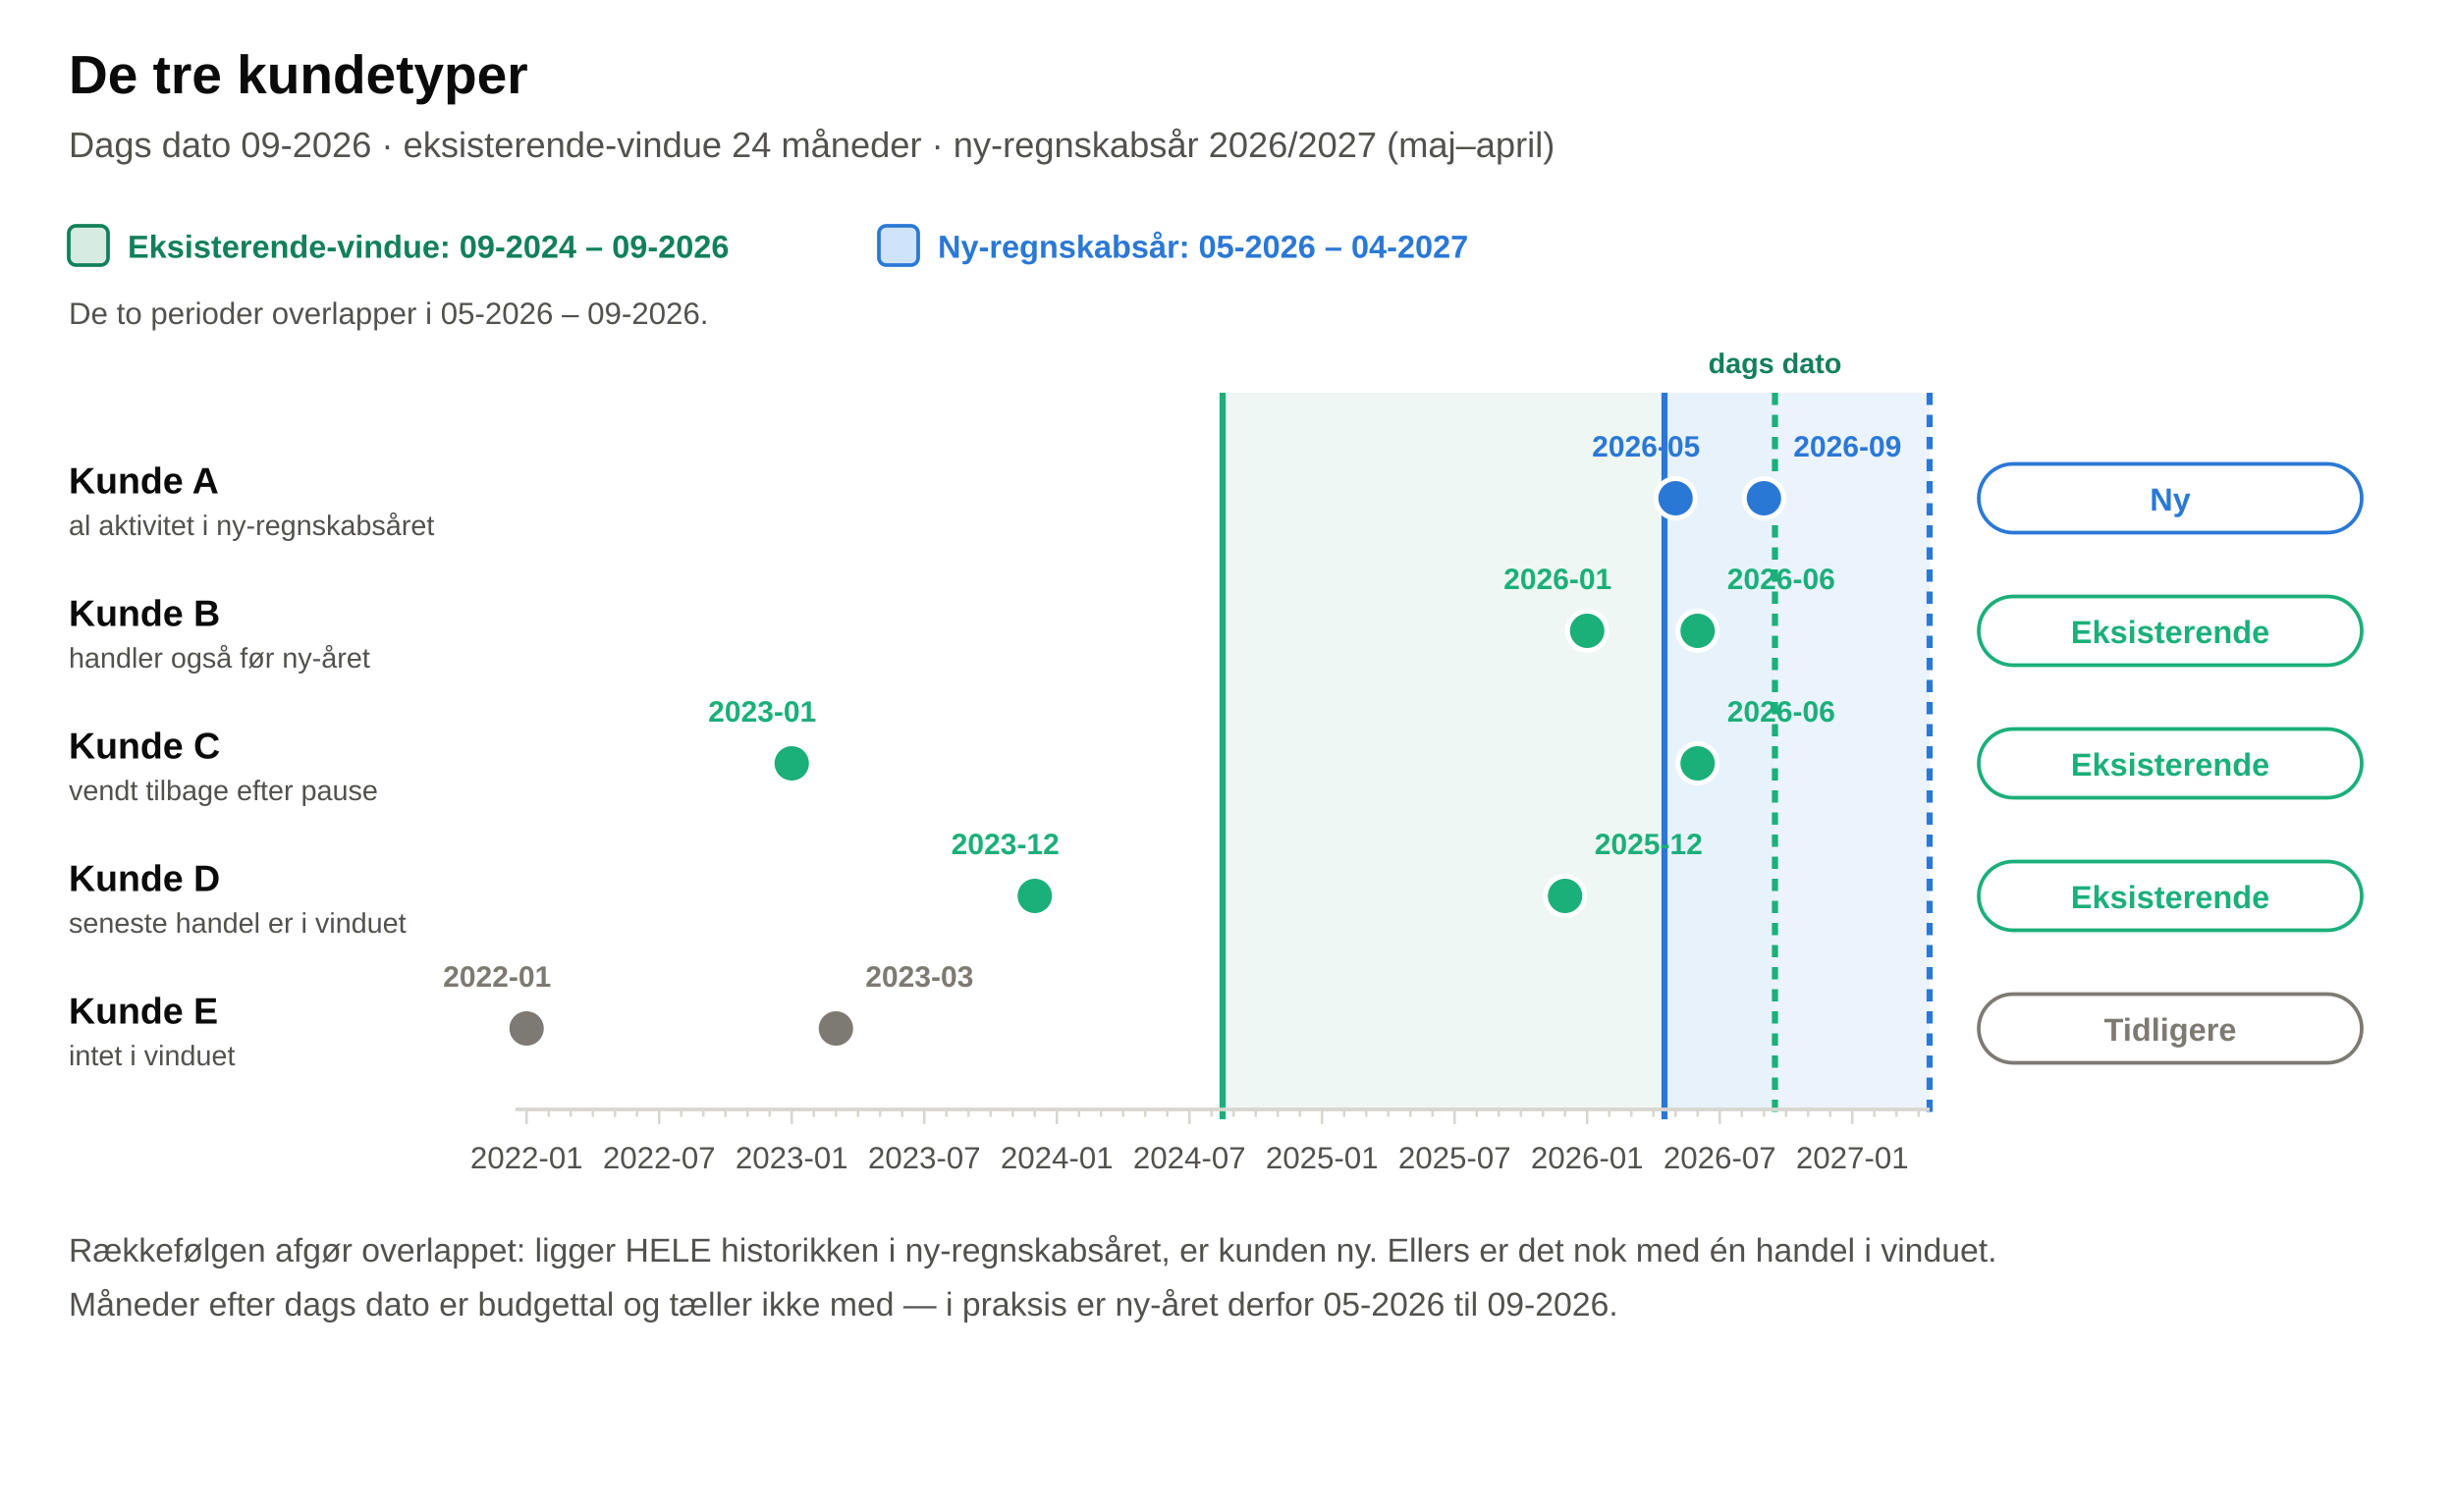
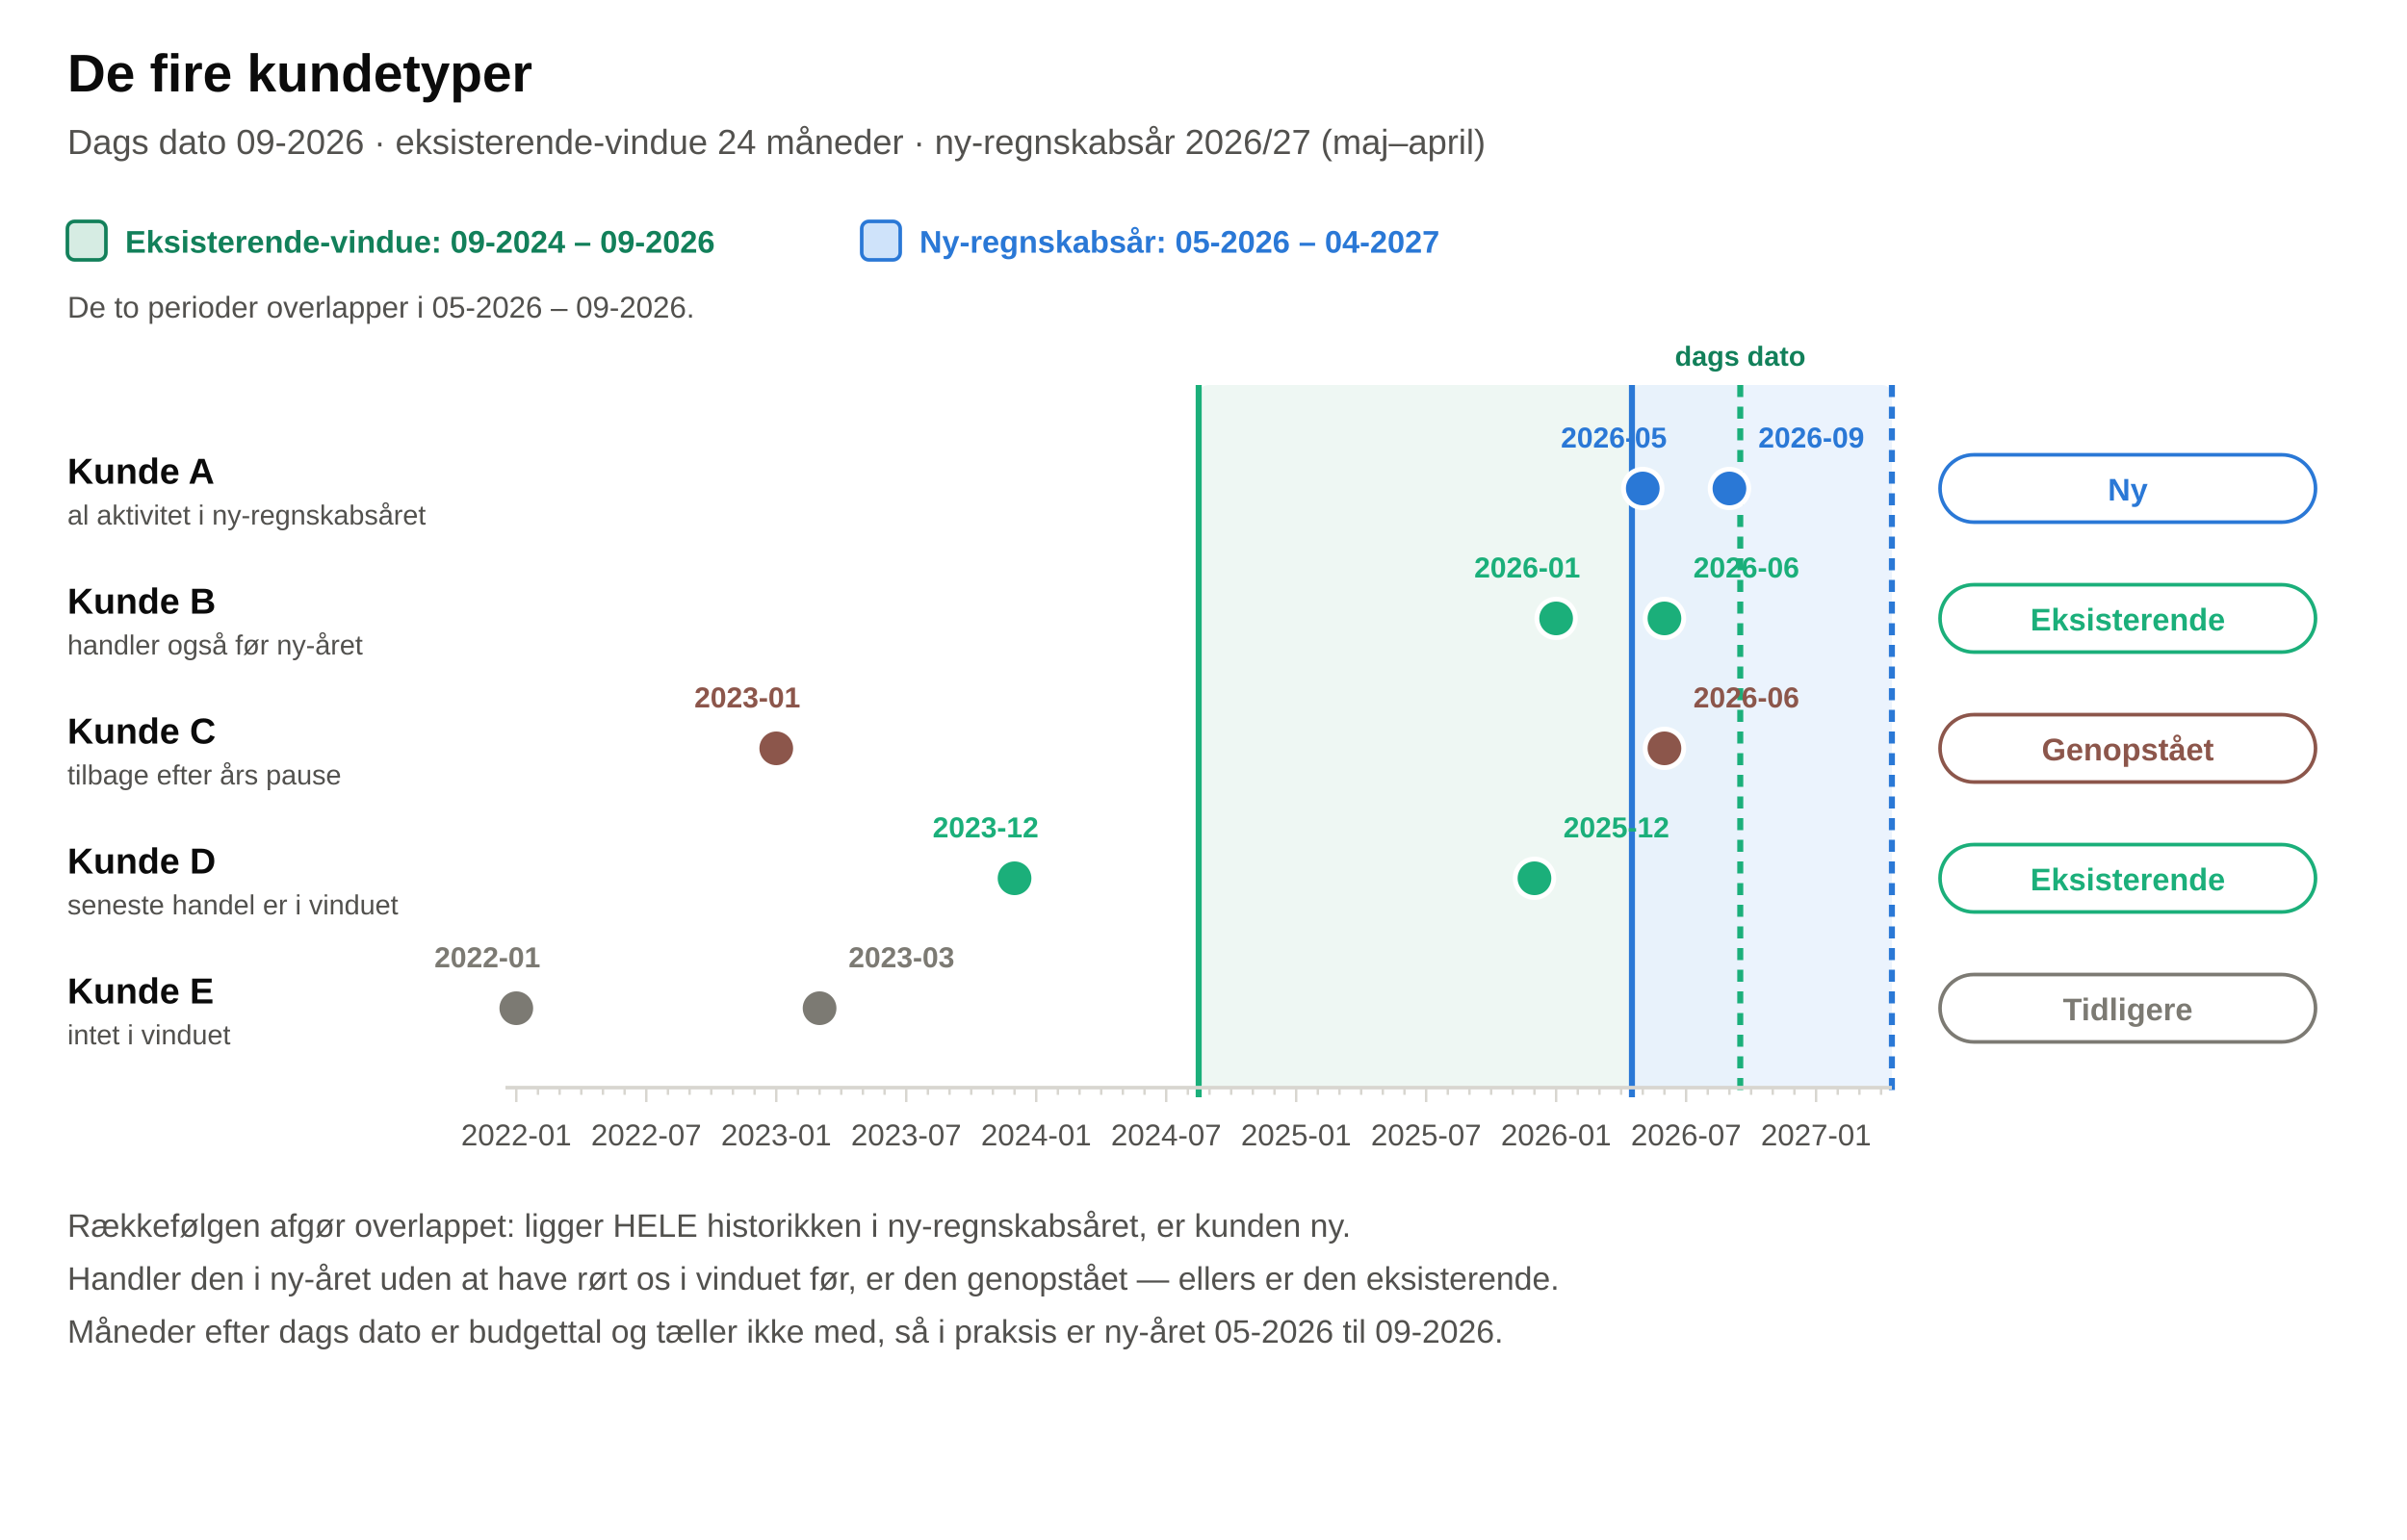
- <svg xmlns="http://www.w3.org/2000/svg" width="1000" height="616" viewBox="0 0 1000 616">
-   <rect x="0.0" y="0.0" width="1000.0" height="616.0" rx="0" fill="#ffffff" />
-   <text x="28.0" y="38.0" font-size="22" fill="#0b0b0b" font-weight="bold" text-anchor="start" font-family="Liberation Sans, Arial, Helvetica, sans-serif">De tre kundetyper</text>
-   <text x="28.0" y="64.0" font-size="14.5" fill="#52514e" font-weight="normal" text-anchor="start" font-family="Liberation Sans, Arial, Helvetica, sans-serif">Dags dato 09-2026 · eksisterende-vindue 24 måneder · ny-regnskabsår 2026/2027 (maj–april)</text>
+ <svg xmlns="http://www.w3.org/2000/svg" width="1000" height="640" viewBox="0 0 1000 640">
+   <rect x="0.0" y="0.0" width="1000.0" height="640.0" rx="0" fill="#ffffff" />
+   <text x="28.0" y="38.0" font-size="22" fill="#0b0b0b" font-weight="bold" text-anchor="start" font-family="Liberation Sans, Arial, Helvetica, sans-serif">De fire kundetyper</text>
+   <text x="28.0" y="64.0" font-size="14.5" fill="#52514e" font-weight="normal" text-anchor="start" font-family="Liberation Sans, Arial, Helvetica, sans-serif">Dags dato 09-2026 · eksisterende-vindue 24 måneder · ny-regnskabsår 2026/27 (maj–april)</text>
  <rect x="28.0" y="92.0" width="16.0" height="16.0" rx="3" fill="#d6ece3" stroke="#12805a" stroke-width="1.5" />
  <text x="52.0" y="105.0" font-size="13" fill="#12805a" font-weight="bold" text-anchor="start" font-family="Liberation Sans, Arial, Helvetica, sans-serif">Eksisterende-vindue: 09-2024 – 09-2026</text>
  <rect x="358.0" y="92.0" width="16.0" height="16.0" rx="3" fill="#cfe3fa" stroke="#2a78d6" stroke-width="1.5" />
  <text x="382.0" y="105.0" font-size="13" fill="#2a78d6" font-weight="bold" text-anchor="start" font-family="Liberation Sans, Arial, Helvetica, sans-serif">Ny-regnskabsår: 05-2026 – 04-2027</text>
  <text x="28.0" y="132.0" font-size="12.5" fill="#52514e" font-weight="normal" text-anchor="start" font-family="Liberation Sans, Arial, Helvetica, sans-serif">De to perioder overlapper i 05-2026 – 09-2026.</text>
  <rect x="498.0" y="160.0" width="225.0" height="292.0" rx="4" fill="#eef7f3" />
  <line x1="498.0" y1="160.0" x2="498.0" y2="456.0" stroke="#1baf7a" stroke-width="2.5" />
  <rect x="678.0" y="160.0" width="108.0" height="292.0" rx="4" fill="#e8f1fd" opacity="0.85" />
  <line x1="678.0" y1="160.0" x2="678.0" y2="456.0" stroke="#2a78d6" stroke-width="2.5" />
  <line x1="786.0" y1="160.0" x2="786.0" y2="456.0" stroke="#2a78d6" stroke-width="2.5" stroke-dasharray="5 4" />
  <line x1="723.0" y1="160.0" x2="723.0" y2="456.0" stroke="#1baf7a" stroke-width="2.5" stroke-dasharray="5 4" />
  <text x="723.0" y="152.0" font-size="11.5" fill="#12805a" font-weight="bold" text-anchor="middle" font-family="Liberation Sans, Arial, Helvetica, sans-serif">dags dato</text>
  <text x="28.0" y="201.0" font-size="15" fill="#0b0b0b" font-weight="bold" text-anchor="start" font-family="Liberation Sans, Arial, Helvetica, sans-serif">Kunde A</text>
  <text x="28.0" y="218.0" font-size="11.5" fill="#52514e" font-weight="normal" text-anchor="start" font-family="Liberation Sans, Arial, Helvetica, sans-serif">al aktivitet i ny-regnskabsåret</text>
  <circle cx="682.5" cy="203.0" r="8" fill="#2a78d6" stroke="#ffffff" stroke-width="2" />
  <circle cx="718.5" cy="203.0" r="8" fill="#2a78d6" stroke="#ffffff" stroke-width="2" />
  <text x="692.5" y="186.0" font-size="12" fill="#2a78d6" font-weight="bold" text-anchor="end" font-family="Liberation Sans, Arial, Helvetica, sans-serif">2026-05</text>
  <text x="730.5" y="186.0" font-size="12" fill="#2a78d6" font-weight="bold" text-anchor="start" font-family="Liberation Sans, Arial, Helvetica, sans-serif">2026-09</text>
  <rect x="806.0" y="189.0" width="156.0" height="28.0" rx="14" fill="#ffffff" stroke="#2a78d6" stroke-width="1.5" />
  <text x="884.0" y="208.0" font-size="13" fill="#2a78d6" font-weight="bold" text-anchor="middle" font-family="Liberation Sans, Arial, Helvetica, sans-serif">Ny</text>
  <text x="28.0" y="255.0" font-size="15" fill="#0b0b0b" font-weight="bold" text-anchor="start" font-family="Liberation Sans, Arial, Helvetica, sans-serif">Kunde B</text>
  <text x="28.0" y="272.0" font-size="11.5" fill="#52514e" font-weight="normal" text-anchor="start" font-family="Liberation Sans, Arial, Helvetica, sans-serif">handler også før ny-året</text>
  <circle cx="646.5" cy="257.0" r="8" fill="#1baf7a" stroke="#ffffff" stroke-width="2" />
  <circle cx="691.5" cy="257.0" r="8" fill="#1baf7a" stroke="#ffffff" stroke-width="2" />
  <text x="656.5" y="240.0" font-size="12" fill="#1baf7a" font-weight="bold" text-anchor="end" font-family="Liberation Sans, Arial, Helvetica, sans-serif">2026-01</text>
  <text x="703.5" y="240.0" font-size="12" fill="#1baf7a" font-weight="bold" text-anchor="start" font-family="Liberation Sans, Arial, Helvetica, sans-serif">2026-06</text>
  <rect x="806.0" y="243.0" width="156.0" height="28.0" rx="14" fill="#ffffff" stroke="#1baf7a" stroke-width="1.5" />
  <text x="884.0" y="262.0" font-size="13" fill="#1baf7a" font-weight="bold" text-anchor="middle" font-family="Liberation Sans, Arial, Helvetica, sans-serif">Eksisterende</text>
  <text x="28.0" y="309.0" font-size="15" fill="#0b0b0b" font-weight="bold" text-anchor="start" font-family="Liberation Sans, Arial, Helvetica, sans-serif">Kunde C</text>
-   <text x="28.0" y="326.0" font-size="11.5" fill="#52514e" font-weight="normal" text-anchor="start" font-family="Liberation Sans, Arial, Helvetica, sans-serif">vendt tilbage efter pause</text>
-   <circle cx="322.5" cy="311.0" r="8" fill="#1baf7a" stroke="#ffffff" stroke-width="2" />
-   <circle cx="691.5" cy="311.0" r="8" fill="#1baf7a" stroke="#ffffff" stroke-width="2" />
-   <text x="332.5" y="294.0" font-size="12" fill="#1baf7a" font-weight="bold" text-anchor="end" font-family="Liberation Sans, Arial, Helvetica, sans-serif">2023-01</text>
-   <text x="703.5" y="294.0" font-size="12" fill="#1baf7a" font-weight="bold" text-anchor="start" font-family="Liberation Sans, Arial, Helvetica, sans-serif">2026-06</text>
-   <rect x="806.0" y="297.0" width="156.0" height="28.0" rx="14" fill="#ffffff" stroke="#1baf7a" stroke-width="1.5" />
-   <text x="884.0" y="316.0" font-size="13" fill="#1baf7a" font-weight="bold" text-anchor="middle" font-family="Liberation Sans, Arial, Helvetica, sans-serif">Eksisterende</text>
+   <text x="28.0" y="326.0" font-size="11.5" fill="#52514e" font-weight="normal" text-anchor="start" font-family="Liberation Sans, Arial, Helvetica, sans-serif">tilbage efter års pause</text>
+   <circle cx="322.5" cy="311.0" r="8" fill="#8c564b" stroke="#ffffff" stroke-width="2" />
+   <circle cx="691.5" cy="311.0" r="8" fill="#8c564b" stroke="#ffffff" stroke-width="2" />
+   <text x="332.5" y="294.0" font-size="12" fill="#8c564b" font-weight="bold" text-anchor="end" font-family="Liberation Sans, Arial, Helvetica, sans-serif">2023-01</text>
+   <text x="703.5" y="294.0" font-size="12" fill="#8c564b" font-weight="bold" text-anchor="start" font-family="Liberation Sans, Arial, Helvetica, sans-serif">2026-06</text>
+   <rect x="806.0" y="297.0" width="156.0" height="28.0" rx="14" fill="#ffffff" stroke="#8c564b" stroke-width="1.5" />
+   <text x="884.0" y="316.0" font-size="13" fill="#8c564b" font-weight="bold" text-anchor="middle" font-family="Liberation Sans, Arial, Helvetica, sans-serif">Genopstået</text>
  <text x="28.0" y="363.0" font-size="15" fill="#0b0b0b" font-weight="bold" text-anchor="start" font-family="Liberation Sans, Arial, Helvetica, sans-serif">Kunde D</text>
  <text x="28.0" y="380.0" font-size="11.5" fill="#52514e" font-weight="normal" text-anchor="start" font-family="Liberation Sans, Arial, Helvetica, sans-serif">seneste handel er i vinduet</text>
  <circle cx="421.5" cy="365.0" r="8" fill="#1baf7a" stroke="#ffffff" stroke-width="2" />
  <circle cx="637.5" cy="365.0" r="8" fill="#1baf7a" stroke="#ffffff" stroke-width="2" />
  <text x="431.5" y="348.0" font-size="12" fill="#1baf7a" font-weight="bold" text-anchor="end" font-family="Liberation Sans, Arial, Helvetica, sans-serif">2023-12</text>
  <text x="649.5" y="348.0" font-size="12" fill="#1baf7a" font-weight="bold" text-anchor="start" font-family="Liberation Sans, Arial, Helvetica, sans-serif">2025-12</text>
  <rect x="806.0" y="351.0" width="156.0" height="28.0" rx="14" fill="#ffffff" stroke="#1baf7a" stroke-width="1.5" />
  <text x="884.0" y="370.0" font-size="13" fill="#1baf7a" font-weight="bold" text-anchor="middle" font-family="Liberation Sans, Arial, Helvetica, sans-serif">Eksisterende</text>
  <text x="28.0" y="417.0" font-size="15" fill="#0b0b0b" font-weight="bold" text-anchor="start" font-family="Liberation Sans, Arial, Helvetica, sans-serif">Kunde E</text>
  <text x="28.0" y="434.0" font-size="11.5" fill="#52514e" font-weight="normal" text-anchor="start" font-family="Liberation Sans, Arial, Helvetica, sans-serif">intet i vinduet</text>
  <circle cx="214.5" cy="419.0" r="8" fill="#7c7a73" stroke="#ffffff" stroke-width="2" />
  <circle cx="340.5" cy="419.0" r="8" fill="#7c7a73" stroke="#ffffff" stroke-width="2" />
  <text x="224.5" y="402.0" font-size="12" fill="#7c7a73" font-weight="bold" text-anchor="end" font-family="Liberation Sans, Arial, Helvetica, sans-serif">2022-01</text>
  <text x="352.5" y="402.0" font-size="12" fill="#7c7a73" font-weight="bold" text-anchor="start" font-family="Liberation Sans, Arial, Helvetica, sans-serif">2023-03</text>
  <rect x="806.0" y="405.0" width="156.0" height="28.0" rx="14" fill="#ffffff" stroke="#7c7a73" stroke-width="1.5" />
  <text x="884.0" y="424.0" font-size="13" fill="#7c7a73" font-weight="bold" text-anchor="middle" font-family="Liberation Sans, Arial, Helvetica, sans-serif">Tidligere</text>
  <line x1="210.0" y1="452.0" x2="786.0" y2="452.0" stroke="#d8d6d0" stroke-width="1.5" />
  <line x1="214.5" y1="452.0" x2="214.5" y2="458.0" stroke="#d8d6d0" stroke-width="1" />
  <text x="214.5" y="476.0" font-size="12.5" fill="#52514e" font-weight="normal" text-anchor="middle" font-family="Liberation Sans, Arial, Helvetica, sans-serif">2022-01</text>
  <line x1="223.5" y1="452.0" x2="223.5" y2="455.0" stroke="#d8d6d0" stroke-width="1" />
  <line x1="232.5" y1="452.0" x2="232.5" y2="455.0" stroke="#d8d6d0" stroke-width="1" />
  <line x1="241.5" y1="452.0" x2="241.5" y2="455.0" stroke="#d8d6d0" stroke-width="1" />
  <line x1="250.5" y1="452.0" x2="250.5" y2="455.0" stroke="#d8d6d0" stroke-width="1" />
  <line x1="259.5" y1="452.0" x2="259.5" y2="455.0" stroke="#d8d6d0" stroke-width="1" />
  <line x1="268.5" y1="452.0" x2="268.5" y2="458.0" stroke="#d8d6d0" stroke-width="1" />
  <text x="268.5" y="476.0" font-size="12.5" fill="#52514e" font-weight="normal" text-anchor="middle" font-family="Liberation Sans, Arial, Helvetica, sans-serif">2022-07</text>
  <line x1="277.5" y1="452.0" x2="277.5" y2="455.0" stroke="#d8d6d0" stroke-width="1" />
  <line x1="286.5" y1="452.0" x2="286.5" y2="455.0" stroke="#d8d6d0" stroke-width="1" />
  <line x1="295.5" y1="452.0" x2="295.5" y2="455.0" stroke="#d8d6d0" stroke-width="1" />
  <line x1="304.5" y1="452.0" x2="304.5" y2="455.0" stroke="#d8d6d0" stroke-width="1" />
  <line x1="313.5" y1="452.0" x2="313.5" y2="455.0" stroke="#d8d6d0" stroke-width="1" />
  <line x1="322.5" y1="452.0" x2="322.5" y2="458.0" stroke="#d8d6d0" stroke-width="1" />
  <text x="322.5" y="476.0" font-size="12.5" fill="#52514e" font-weight="normal" text-anchor="middle" font-family="Liberation Sans, Arial, Helvetica, sans-serif">2023-01</text>
  <line x1="331.5" y1="452.0" x2="331.5" y2="455.0" stroke="#d8d6d0" stroke-width="1" />
  <line x1="340.5" y1="452.0" x2="340.5" y2="455.0" stroke="#d8d6d0" stroke-width="1" />
  <line x1="349.5" y1="452.0" x2="349.5" y2="455.0" stroke="#d8d6d0" stroke-width="1" />
  <line x1="358.5" y1="452.0" x2="358.5" y2="455.0" stroke="#d8d6d0" stroke-width="1" />
  <line x1="367.5" y1="452.0" x2="367.5" y2="455.0" stroke="#d8d6d0" stroke-width="1" />
  <line x1="376.5" y1="452.0" x2="376.5" y2="458.0" stroke="#d8d6d0" stroke-width="1" />
  <text x="376.5" y="476.0" font-size="12.5" fill="#52514e" font-weight="normal" text-anchor="middle" font-family="Liberation Sans, Arial, Helvetica, sans-serif">2023-07</text>
  <line x1="385.5" y1="452.0" x2="385.5" y2="455.0" stroke="#d8d6d0" stroke-width="1" />
  <line x1="394.5" y1="452.0" x2="394.5" y2="455.0" stroke="#d8d6d0" stroke-width="1" />
  <line x1="403.5" y1="452.0" x2="403.5" y2="455.0" stroke="#d8d6d0" stroke-width="1" />
  <line x1="412.5" y1="452.0" x2="412.5" y2="455.0" stroke="#d8d6d0" stroke-width="1" />
  <line x1="421.5" y1="452.0" x2="421.5" y2="455.0" stroke="#d8d6d0" stroke-width="1" />
  <line x1="430.5" y1="452.0" x2="430.5" y2="458.0" stroke="#d8d6d0" stroke-width="1" />
  <text x="430.5" y="476.0" font-size="12.5" fill="#52514e" font-weight="normal" text-anchor="middle" font-family="Liberation Sans, Arial, Helvetica, sans-serif">2024-01</text>
  <line x1="439.5" y1="452.0" x2="439.5" y2="455.0" stroke="#d8d6d0" stroke-width="1" />
  <line x1="448.5" y1="452.0" x2="448.5" y2="455.0" stroke="#d8d6d0" stroke-width="1" />
  <line x1="457.5" y1="452.0" x2="457.5" y2="455.0" stroke="#d8d6d0" stroke-width="1" />
  <line x1="466.5" y1="452.0" x2="466.5" y2="455.0" stroke="#d8d6d0" stroke-width="1" />
  <line x1="475.5" y1="452.0" x2="475.5" y2="455.0" stroke="#d8d6d0" stroke-width="1" />
  <line x1="484.5" y1="452.0" x2="484.5" y2="458.0" stroke="#d8d6d0" stroke-width="1" />
  <text x="484.5" y="476.0" font-size="12.5" fill="#52514e" font-weight="normal" text-anchor="middle" font-family="Liberation Sans, Arial, Helvetica, sans-serif">2024-07</text>
  <line x1="493.5" y1="452.0" x2="493.5" y2="455.0" stroke="#d8d6d0" stroke-width="1" />
  <line x1="502.5" y1="452.0" x2="502.5" y2="455.0" stroke="#d8d6d0" stroke-width="1" />
  <line x1="511.5" y1="452.0" x2="511.5" y2="455.0" stroke="#d8d6d0" stroke-width="1" />
  <line x1="520.5" y1="452.0" x2="520.5" y2="455.0" stroke="#d8d6d0" stroke-width="1" />
  <line x1="529.5" y1="452.0" x2="529.5" y2="455.0" stroke="#d8d6d0" stroke-width="1" />
  <line x1="538.5" y1="452.0" x2="538.5" y2="458.0" stroke="#d8d6d0" stroke-width="1" />
  <text x="538.5" y="476.0" font-size="12.5" fill="#52514e" font-weight="normal" text-anchor="middle" font-family="Liberation Sans, Arial, Helvetica, sans-serif">2025-01</text>
  <line x1="547.5" y1="452.0" x2="547.5" y2="455.0" stroke="#d8d6d0" stroke-width="1" />
  <line x1="556.5" y1="452.0" x2="556.5" y2="455.0" stroke="#d8d6d0" stroke-width="1" />
  <line x1="565.5" y1="452.0" x2="565.5" y2="455.0" stroke="#d8d6d0" stroke-width="1" />
  <line x1="574.5" y1="452.0" x2="574.5" y2="455.0" stroke="#d8d6d0" stroke-width="1" />
  <line x1="583.5" y1="452.0" x2="583.5" y2="455.0" stroke="#d8d6d0" stroke-width="1" />
  <line x1="592.5" y1="452.0" x2="592.5" y2="458.0" stroke="#d8d6d0" stroke-width="1" />
  <text x="592.5" y="476.0" font-size="12.5" fill="#52514e" font-weight="normal" text-anchor="middle" font-family="Liberation Sans, Arial, Helvetica, sans-serif">2025-07</text>
  <line x1="601.5" y1="452.0" x2="601.5" y2="455.0" stroke="#d8d6d0" stroke-width="1" />
  <line x1="610.5" y1="452.0" x2="610.5" y2="455.0" stroke="#d8d6d0" stroke-width="1" />
  <line x1="619.5" y1="452.0" x2="619.5" y2="455.0" stroke="#d8d6d0" stroke-width="1" />
  <line x1="628.5" y1="452.0" x2="628.5" y2="455.0" stroke="#d8d6d0" stroke-width="1" />
  <line x1="637.5" y1="452.0" x2="637.5" y2="455.0" stroke="#d8d6d0" stroke-width="1" />
  <line x1="646.5" y1="452.0" x2="646.5" y2="458.0" stroke="#d8d6d0" stroke-width="1" />
  <text x="646.5" y="476.0" font-size="12.5" fill="#52514e" font-weight="normal" text-anchor="middle" font-family="Liberation Sans, Arial, Helvetica, sans-serif">2026-01</text>
  <line x1="655.5" y1="452.0" x2="655.5" y2="455.0" stroke="#d8d6d0" stroke-width="1" />
  <line x1="664.5" y1="452.0" x2="664.5" y2="455.0" stroke="#d8d6d0" stroke-width="1" />
  <line x1="673.5" y1="452.0" x2="673.5" y2="455.0" stroke="#d8d6d0" stroke-width="1" />
  <line x1="682.5" y1="452.0" x2="682.5" y2="455.0" stroke="#d8d6d0" stroke-width="1" />
  <line x1="691.5" y1="452.0" x2="691.5" y2="455.0" stroke="#d8d6d0" stroke-width="1" />
  <line x1="700.5" y1="452.0" x2="700.5" y2="458.0" stroke="#d8d6d0" stroke-width="1" />
  <text x="700.5" y="476.0" font-size="12.5" fill="#52514e" font-weight="normal" text-anchor="middle" font-family="Liberation Sans, Arial, Helvetica, sans-serif">2026-07</text>
  <line x1="709.5" y1="452.0" x2="709.5" y2="455.0" stroke="#d8d6d0" stroke-width="1" />
  <line x1="718.5" y1="452.0" x2="718.5" y2="455.0" stroke="#d8d6d0" stroke-width="1" />
  <line x1="727.5" y1="452.0" x2="727.5" y2="455.0" stroke="#d8d6d0" stroke-width="1" />
  <line x1="736.5" y1="452.0" x2="736.5" y2="455.0" stroke="#d8d6d0" stroke-width="1" />
  <line x1="745.5" y1="452.0" x2="745.5" y2="455.0" stroke="#d8d6d0" stroke-width="1" />
  <line x1="754.5" y1="452.0" x2="754.5" y2="458.0" stroke="#d8d6d0" stroke-width="1" />
  <text x="754.5" y="476.0" font-size="12.5" fill="#52514e" font-weight="normal" text-anchor="middle" font-family="Liberation Sans, Arial, Helvetica, sans-serif">2027-01</text>
  <line x1="763.5" y1="452.0" x2="763.5" y2="455.0" stroke="#d8d6d0" stroke-width="1" />
  <line x1="772.5" y1="452.0" x2="772.5" y2="455.0" stroke="#d8d6d0" stroke-width="1" />
  <line x1="781.5" y1="452.0" x2="781.5" y2="455.0" stroke="#d8d6d0" stroke-width="1" />
-   <text x="28.0" y="514.0" font-size="13.5" fill="#52514e" font-weight="normal" text-anchor="start" font-family="Liberation Sans, Arial, Helvetica, sans-serif">Rækkefølgen afgør overlappet: ligger HELE historikken i ny-regnskabsåret, er kunden ny. Ellers er det nok med én handel i vinduet.</text>
-   <text x="28.0" y="536.0" font-size="13.5" fill="#52514e" font-weight="normal" text-anchor="start" font-family="Liberation Sans, Arial, Helvetica, sans-serif">Måneder efter dags dato er budgettal og tæller ikke med — i praksis er ny-året derfor 05-2026 til 09-2026.</text>
+   <text x="28.0" y="514.0" font-size="13.5" fill="#52514e" font-weight="normal" text-anchor="start" font-family="Liberation Sans, Arial, Helvetica, sans-serif">Rækkefølgen afgør overlappet: ligger HELE historikken i ny-regnskabsåret, er kunden ny.</text>
+   <text x="28.0" y="536.0" font-size="13.5" fill="#52514e" font-weight="normal" text-anchor="start" font-family="Liberation Sans, Arial, Helvetica, sans-serif">Handler den i ny-året uden at have rørt os i vinduet før, er den genopstået — ellers er den eksisterende.</text>
+   <text x="28.0" y="558.0" font-size="13.5" fill="#52514e" font-weight="normal" text-anchor="start" font-family="Liberation Sans, Arial, Helvetica, sans-serif">Måneder efter dags dato er budgettal og tæller ikke med, så i praksis er ny-året 05-2026 til 09-2026.</text>
</svg>
